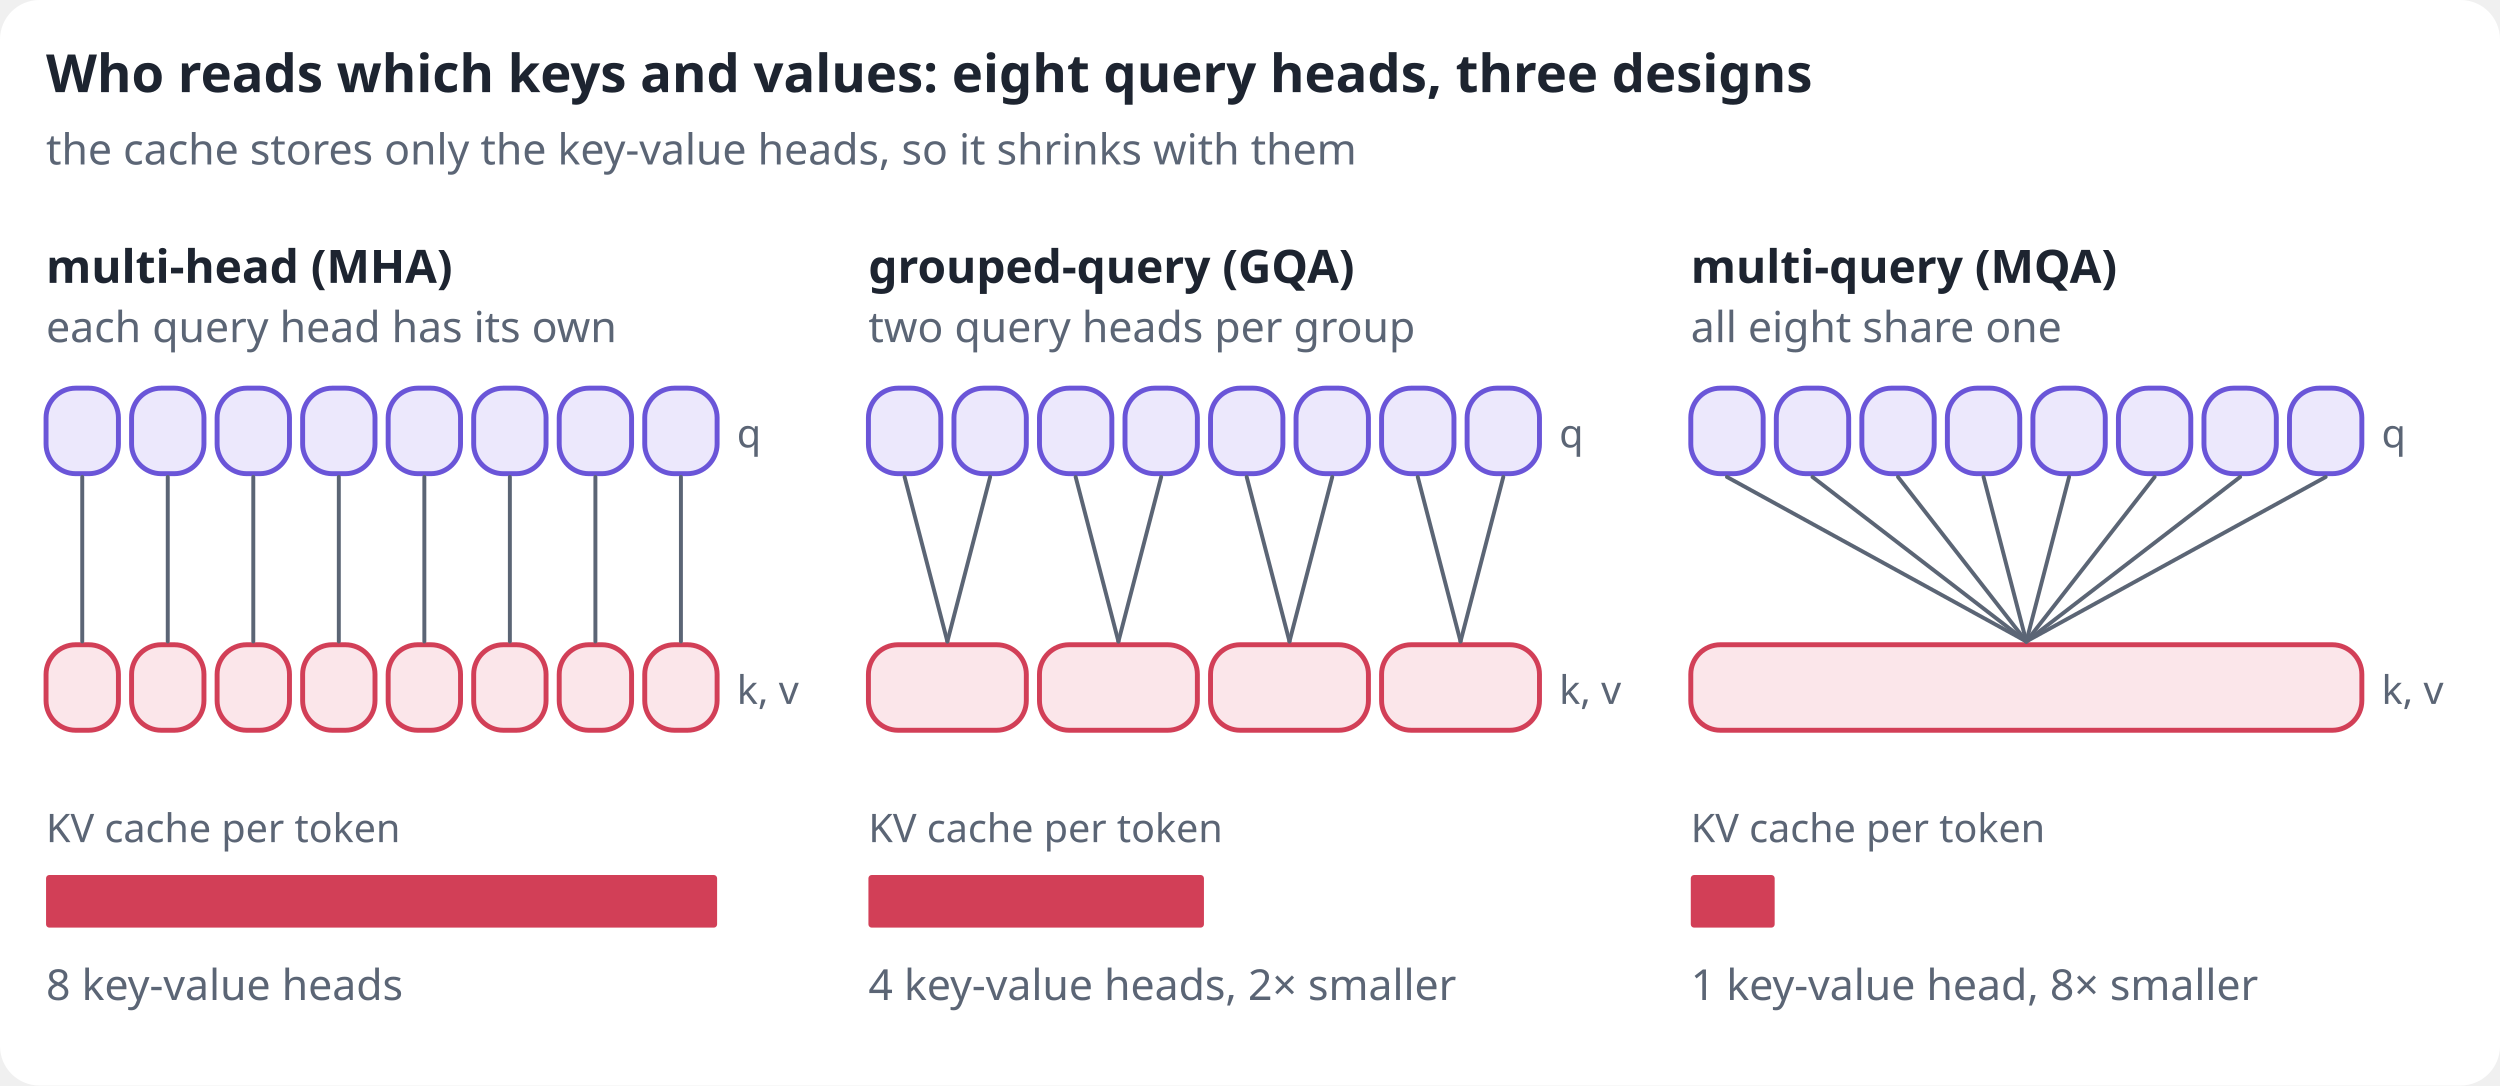
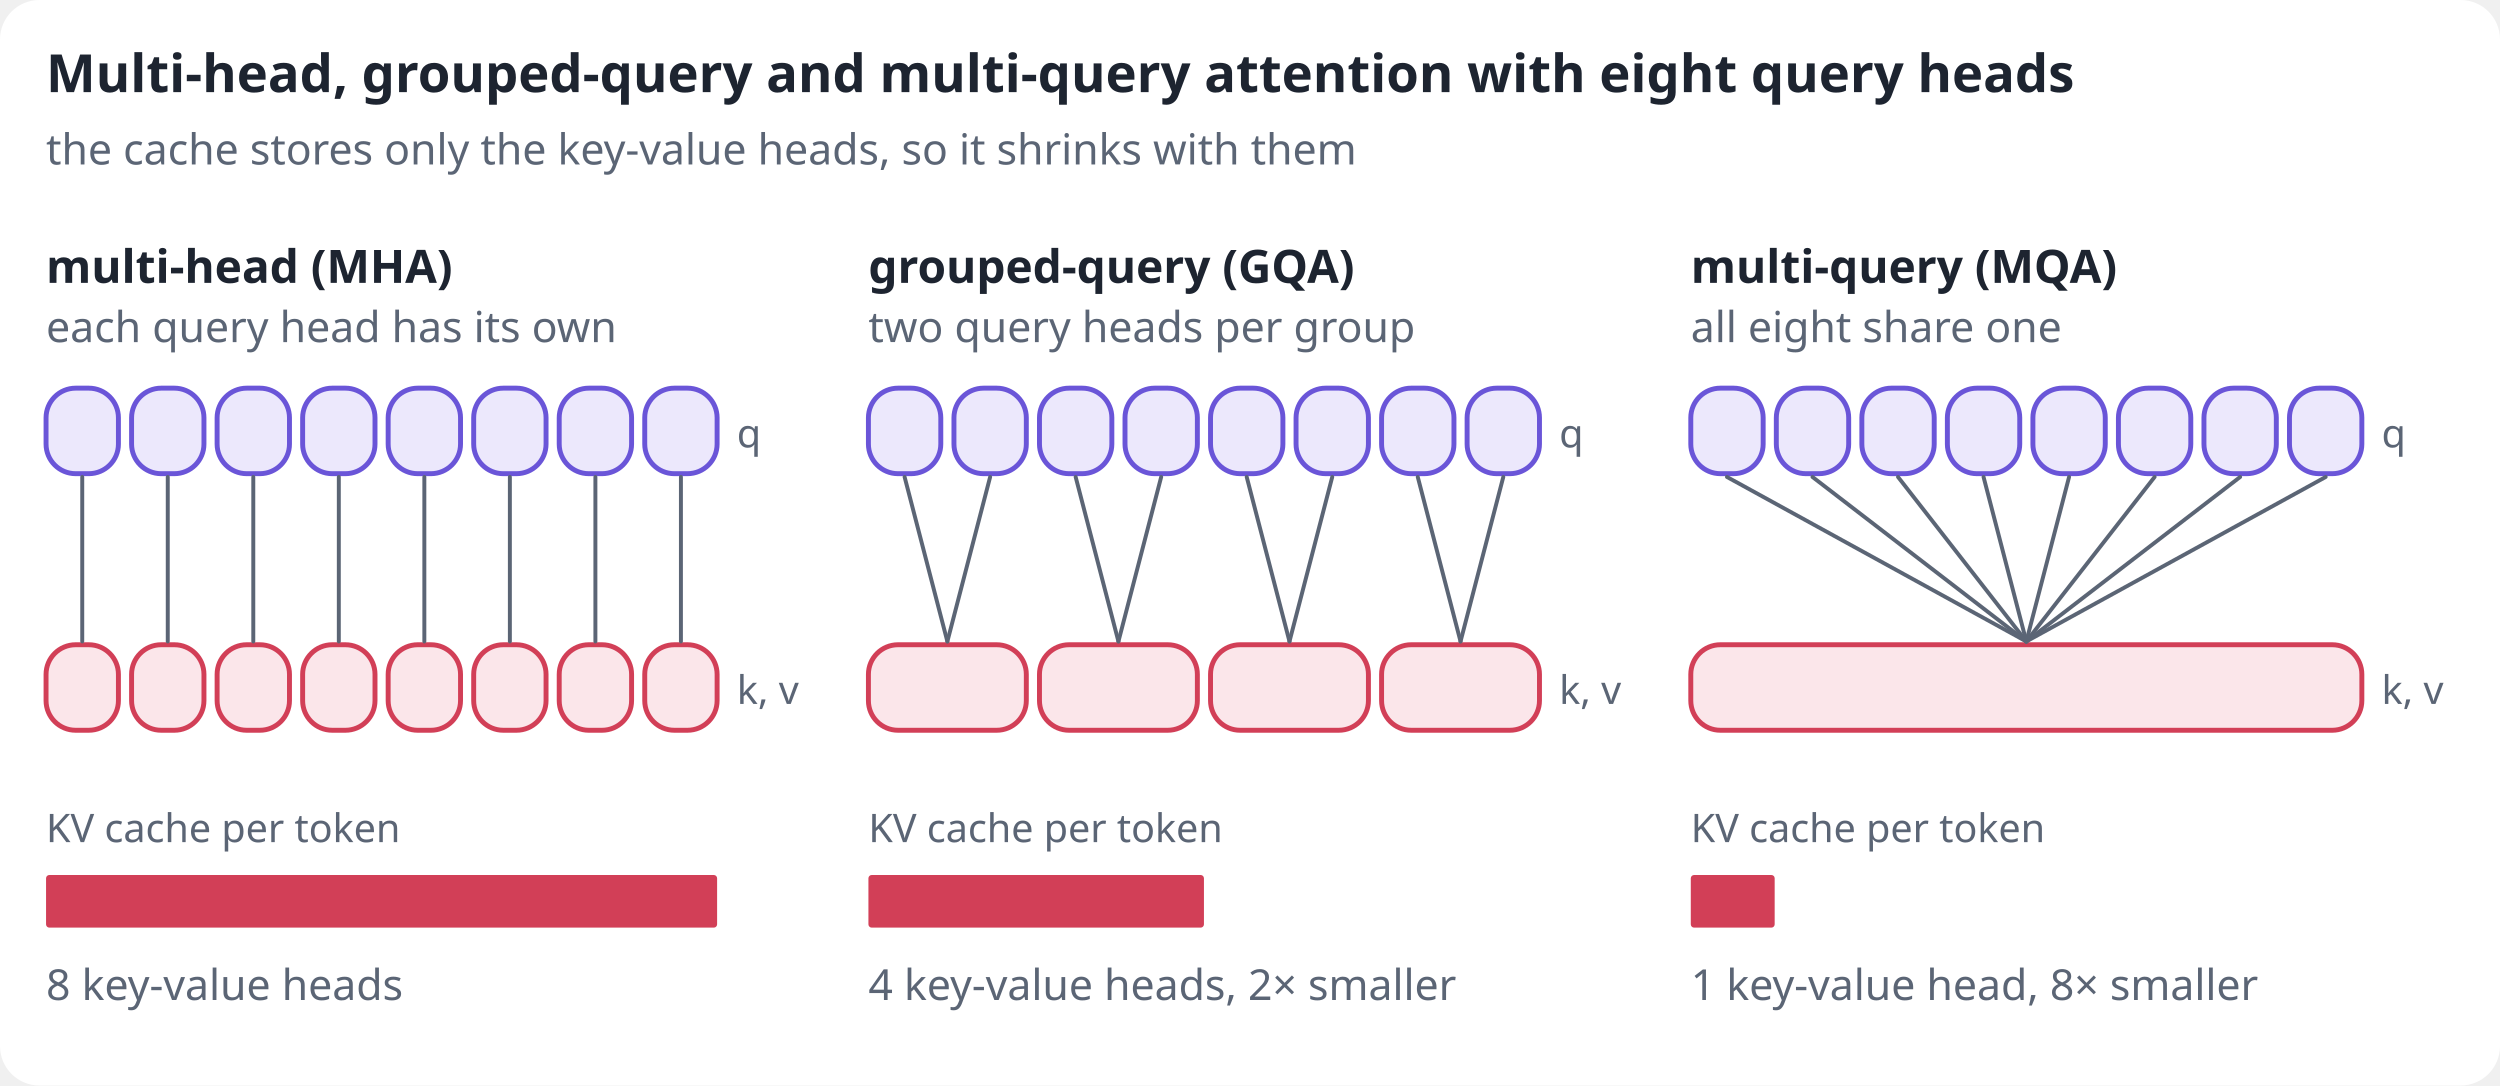
<svg xmlns="http://www.w3.org/2000/svg" viewBox="0 0 760 330" width="760" height="330" role="img" aria-label="Three ways to give query heads their keys and values, with eight query heads. Multi-head attention: each query head has its own key-value head, eight in all. Grouped-query attention: four groups of two query heads, each group sharing one key-value head, four in all. Multi-query attention: all eight query heads share one key-value head. Below each, the KV cache per token, in proportion: eight, four and one units">
  <defs>
    <marker id="arrow-muted" viewBox="0 0 10 10" refX="9" refY="5" markerWidth="7" markerHeight="7" orient="auto-start-reverse">
      <path d="M0,0 L10,5 L0,10 z" fill="#5B6575" />
    </marker>
    <marker id="arrow-data" viewBox="0 0 10 10" refX="9" refY="5" markerWidth="7" markerHeight="7" orient="auto-start-reverse">
      <path d="M0,0 L10,5 L0,10 z" fill="#C27A0E" />
    </marker>
    <marker id="arrow-enc" viewBox="0 0 10 10" refX="9" refY="5" markerWidth="7" markerHeight="7" orient="auto-start-reverse">
      <path d="M0,0 L10,5 L0,10 z" fill="#0F8C7E" />
    </marker>
    <marker id="arrow-dec" viewBox="0 0 10 10" refX="9" refY="5" markerWidth="7" markerHeight="7" orient="auto-start-reverse">
      <path d="M0,0 L10,5 L0,10 z" fill="#D23F57" />
    </marker>
    <marker id="arrow-att" viewBox="0 0 10 10" refX="9" refY="5" markerWidth="7" markerHeight="7" orient="auto-start-reverse">
      <path d="M0,0 L10,5 L0,10 z" fill="#6A55D8" />
    </marker>
  </defs>
  <rect width="760" height="330" rx="12" fill="#FFFFFF" />
-   <text x="14.0" y="28.0" text-anchor="start" font-family="IBM Plex Sans" font-size="16" font-weight="600" fill="#1D2430">Who reads which keys and values: eight query heads, three designs</text>
+   <text x="14.0" y="28.0" text-anchor="start" font-family="IBM Plex Sans" font-size="16" font-weight="600" fill="#1D2430">Multi-head, grouped-query and multi-query attention with eight query heads</text>
  <text x="14.0" y="50.0" text-anchor="start" font-family="IBM Plex Sans" font-size="13" font-weight="400" fill="#5B6575">the cache stores only the key-value heads, so it shrinks with them</text>
  <text x="14.0" y="86.0" text-anchor="start" font-family="IBM Plex Sans" font-size="14" font-weight="600" fill="#1D2430">multi-head (MHA)</text>
  <text x="14.0" y="104.0" text-anchor="start" font-family="IBM Plex Sans" font-size="13" font-weight="400" fill="#5B6575">each query head has its own</text>
  <rect x="14.0" y="118.0" width="22.0" height="26.0" rx="9" fill="#ECE8FC" stroke="#6A55D8" stroke-width="1.5" />
  <rect x="40.0" y="118.0" width="22.0" height="26.0" rx="9" fill="#ECE8FC" stroke="#6A55D8" stroke-width="1.5" />
  <rect x="66.0" y="118.0" width="22.0" height="26.0" rx="9" fill="#ECE8FC" stroke="#6A55D8" stroke-width="1.5" />
  <rect x="92.0" y="118.0" width="22.0" height="26.0" rx="9" fill="#ECE8FC" stroke="#6A55D8" stroke-width="1.5" />
  <rect x="118.0" y="118.0" width="22.0" height="26.0" rx="9" fill="#ECE8FC" stroke="#6A55D8" stroke-width="1.5" />
  <rect x="144.0" y="118.0" width="22.0" height="26.0" rx="9" fill="#ECE8FC" stroke="#6A55D8" stroke-width="1.5" />
  <rect x="170.0" y="118.0" width="22.0" height="26.0" rx="9" fill="#ECE8FC" stroke="#6A55D8" stroke-width="1.5" />
  <rect x="196.0" y="118.0" width="22.0" height="26.0" rx="9" fill="#ECE8FC" stroke="#6A55D8" stroke-width="1.5" />
  <text x="224.0" y="136.0" text-anchor="start" font-family="IBM Plex Mono" font-size="12" font-weight="400" fill="#5B6575">q</text>
  <rect x="14.0" y="196.0" width="22.0" height="26.0" rx="9" fill="#FBE6EA" stroke="#D23F57" stroke-width="1.5" />
  <polyline points="25.0,145.0 25.0,195.0" fill="none" stroke="#5B6575" stroke-width="1.2" stroke-linecap="round" stroke-linejoin="round" />
  <rect x="40.0" y="196.0" width="22.0" height="26.0" rx="9" fill="#FBE6EA" stroke="#D23F57" stroke-width="1.5" />
  <polyline points="51.0,145.0 51.0,195.0" fill="none" stroke="#5B6575" stroke-width="1.2" stroke-linecap="round" stroke-linejoin="round" />
  <rect x="66.0" y="196.0" width="22.0" height="26.0" rx="9" fill="#FBE6EA" stroke="#D23F57" stroke-width="1.5" />
  <polyline points="77.0,145.0 77.0,195.0" fill="none" stroke="#5B6575" stroke-width="1.2" stroke-linecap="round" stroke-linejoin="round" />
  <rect x="92.0" y="196.0" width="22.0" height="26.0" rx="9" fill="#FBE6EA" stroke="#D23F57" stroke-width="1.5" />
  <polyline points="103.0,145.0 103.0,195.0" fill="none" stroke="#5B6575" stroke-width="1.2" stroke-linecap="round" stroke-linejoin="round" />
  <rect x="118.0" y="196.0" width="22.0" height="26.0" rx="9" fill="#FBE6EA" stroke="#D23F57" stroke-width="1.5" />
  <polyline points="129.0,145.0 129.0,195.0" fill="none" stroke="#5B6575" stroke-width="1.2" stroke-linecap="round" stroke-linejoin="round" />
  <rect x="144.0" y="196.0" width="22.0" height="26.0" rx="9" fill="#FBE6EA" stroke="#D23F57" stroke-width="1.5" />
  <polyline points="155.0,145.0 155.0,195.0" fill="none" stroke="#5B6575" stroke-width="1.2" stroke-linecap="round" stroke-linejoin="round" />
  <rect x="170.0" y="196.0" width="22.0" height="26.0" rx="9" fill="#FBE6EA" stroke="#D23F57" stroke-width="1.5" />
  <polyline points="181.0,145.0 181.0,195.0" fill="none" stroke="#5B6575" stroke-width="1.2" stroke-linecap="round" stroke-linejoin="round" />
  <rect x="196.0" y="196.0" width="22.0" height="26.0" rx="9" fill="#FBE6EA" stroke="#D23F57" stroke-width="1.5" />
  <polyline points="207.0,145.0 207.0,195.0" fill="none" stroke="#5B6575" stroke-width="1.2" stroke-linecap="round" stroke-linejoin="round" />
  <text x="224.0" y="214.0" text-anchor="start" font-family="IBM Plex Mono" font-size="12" font-weight="400" fill="#5B6575">k, v</text>
  <text x="14.0" y="256.0" text-anchor="start" font-family="IBM Plex Mono" font-size="12" font-weight="400" fill="#5B6575">KV cache per token</text>
  <rect x="14.0" y="266.0" width="204.0" height="16.0" rx="1" fill="#D23F57" />
  <text x="14.0" y="304.0" text-anchor="start" font-family="IBM Plex Sans" font-size="13" font-weight="400" fill="#5B6575">8 key-value heads</text>
  <text x="264.0" y="86.0" text-anchor="start" font-family="IBM Plex Sans" font-size="14" font-weight="600" fill="#1D2430">grouped-query (GQA)</text>
  <text x="264.0" y="104.0" text-anchor="start" font-family="IBM Plex Sans" font-size="13" font-weight="400" fill="#5B6575">two query heads per group</text>
  <rect x="264.0" y="118.0" width="22.0" height="26.0" rx="9" fill="#ECE8FC" stroke="#6A55D8" stroke-width="1.5" />
  <rect x="290.0" y="118.0" width="22.0" height="26.0" rx="9" fill="#ECE8FC" stroke="#6A55D8" stroke-width="1.5" />
  <rect x="316.0" y="118.0" width="22.0" height="26.0" rx="9" fill="#ECE8FC" stroke="#6A55D8" stroke-width="1.5" />
  <rect x="342.0" y="118.0" width="22.0" height="26.0" rx="9" fill="#ECE8FC" stroke="#6A55D8" stroke-width="1.5" />
  <rect x="368.0" y="118.0" width="22.0" height="26.0" rx="9" fill="#ECE8FC" stroke="#6A55D8" stroke-width="1.5" />
  <rect x="394.0" y="118.0" width="22.0" height="26.0" rx="9" fill="#ECE8FC" stroke="#6A55D8" stroke-width="1.5" />
  <rect x="420.0" y="118.0" width="22.0" height="26.0" rx="9" fill="#ECE8FC" stroke="#6A55D8" stroke-width="1.5" />
  <rect x="446.0" y="118.0" width="22.0" height="26.0" rx="9" fill="#ECE8FC" stroke="#6A55D8" stroke-width="1.5" />
  <text x="474.0" y="136.0" text-anchor="start" font-family="IBM Plex Mono" font-size="12" font-weight="400" fill="#5B6575">q</text>
  <rect x="264.0" y="196.0" width="48.0" height="26.0" rx="9" fill="#FBE6EA" stroke="#D23F57" stroke-width="1.5" />
  <polyline points="275.0,145.0 288.0,195.0" fill="none" stroke="#5B6575" stroke-width="1.2" stroke-linecap="round" stroke-linejoin="round" />
  <polyline points="301.0,145.0 288.0,195.0" fill="none" stroke="#5B6575" stroke-width="1.2" stroke-linecap="round" stroke-linejoin="round" />
  <rect x="316.0" y="196.0" width="48.0" height="26.0" rx="9" fill="#FBE6EA" stroke="#D23F57" stroke-width="1.5" />
  <polyline points="327.0,145.0 340.0,195.0" fill="none" stroke="#5B6575" stroke-width="1.2" stroke-linecap="round" stroke-linejoin="round" />
  <polyline points="353.0,145.0 340.0,195.0" fill="none" stroke="#5B6575" stroke-width="1.2" stroke-linecap="round" stroke-linejoin="round" />
  <rect x="368.0" y="196.0" width="48.0" height="26.0" rx="9" fill="#FBE6EA" stroke="#D23F57" stroke-width="1.5" />
  <polyline points="379.0,145.0 392.0,195.0" fill="none" stroke="#5B6575" stroke-width="1.2" stroke-linecap="round" stroke-linejoin="round" />
  <polyline points="405.0,145.0 392.0,195.0" fill="none" stroke="#5B6575" stroke-width="1.2" stroke-linecap="round" stroke-linejoin="round" />
  <rect x="420.0" y="196.0" width="48.0" height="26.0" rx="9" fill="#FBE6EA" stroke="#D23F57" stroke-width="1.5" />
  <polyline points="431.0,145.0 444.0,195.0" fill="none" stroke="#5B6575" stroke-width="1.2" stroke-linecap="round" stroke-linejoin="round" />
  <polyline points="457.0,145.0 444.0,195.0" fill="none" stroke="#5B6575" stroke-width="1.2" stroke-linecap="round" stroke-linejoin="round" />
  <text x="474.0" y="214.0" text-anchor="start" font-family="IBM Plex Mono" font-size="12" font-weight="400" fill="#5B6575">k, v</text>
  <text x="264.0" y="256.0" text-anchor="start" font-family="IBM Plex Mono" font-size="12" font-weight="400" fill="#5B6575">KV cache per token</text>
  <rect x="264.0" y="266.0" width="102.0" height="16.0" rx="1" fill="#D23F57" />
  <text x="264.0" y="304.0" text-anchor="start" font-family="IBM Plex Sans" font-size="13" font-weight="400" fill="#5B6575">4 key-value heads, 2× smaller</text>
  <text x="514.0" y="86.0" text-anchor="start" font-family="IBM Plex Sans" font-size="14" font-weight="600" fill="#1D2430">multi-query (MQA)</text>
  <text x="514.0" y="104.0" text-anchor="start" font-family="IBM Plex Sans" font-size="13" font-weight="400" fill="#5B6575">all eight share one</text>
  <rect x="514.0" y="118.0" width="22.0" height="26.0" rx="9" fill="#ECE8FC" stroke="#6A55D8" stroke-width="1.5" />
  <rect x="540.0" y="118.0" width="22.0" height="26.0" rx="9" fill="#ECE8FC" stroke="#6A55D8" stroke-width="1.5" />
  <rect x="566.0" y="118.0" width="22.0" height="26.0" rx="9" fill="#ECE8FC" stroke="#6A55D8" stroke-width="1.5" />
  <rect x="592.0" y="118.0" width="22.0" height="26.0" rx="9" fill="#ECE8FC" stroke="#6A55D8" stroke-width="1.5" />
  <rect x="618.0" y="118.0" width="22.0" height="26.0" rx="9" fill="#ECE8FC" stroke="#6A55D8" stroke-width="1.5" />
  <rect x="644.0" y="118.0" width="22.0" height="26.0" rx="9" fill="#ECE8FC" stroke="#6A55D8" stroke-width="1.5" />
  <rect x="670.0" y="118.0" width="22.0" height="26.0" rx="9" fill="#ECE8FC" stroke="#6A55D8" stroke-width="1.5" />
  <rect x="696.0" y="118.0" width="22.0" height="26.0" rx="9" fill="#ECE8FC" stroke="#6A55D8" stroke-width="1.5" />
  <text x="724.0" y="136.0" text-anchor="start" font-family="IBM Plex Mono" font-size="12" font-weight="400" fill="#5B6575">q</text>
  <rect x="514.0" y="196.0" width="204.0" height="26.0" rx="9" fill="#FBE6EA" stroke="#D23F57" stroke-width="1.5" />
  <polyline points="525.0,145.0 616.0,195.0" fill="none" stroke="#5B6575" stroke-width="1.2" stroke-linecap="round" stroke-linejoin="round" />
  <polyline points="551.0,145.0 616.0,195.0" fill="none" stroke="#5B6575" stroke-width="1.2" stroke-linecap="round" stroke-linejoin="round" />
  <polyline points="577.0,145.0 616.0,195.0" fill="none" stroke="#5B6575" stroke-width="1.2" stroke-linecap="round" stroke-linejoin="round" />
  <polyline points="603.0,145.0 616.0,195.0" fill="none" stroke="#5B6575" stroke-width="1.2" stroke-linecap="round" stroke-linejoin="round" />
  <polyline points="629.0,145.0 616.0,195.0" fill="none" stroke="#5B6575" stroke-width="1.2" stroke-linecap="round" stroke-linejoin="round" />
  <polyline points="655.0,145.0 616.0,195.0" fill="none" stroke="#5B6575" stroke-width="1.2" stroke-linecap="round" stroke-linejoin="round" />
  <polyline points="681.0,145.0 616.0,195.0" fill="none" stroke="#5B6575" stroke-width="1.2" stroke-linecap="round" stroke-linejoin="round" />
  <polyline points="707.0,145.0 616.0,195.0" fill="none" stroke="#5B6575" stroke-width="1.2" stroke-linecap="round" stroke-linejoin="round" />
  <text x="724.0" y="214.0" text-anchor="start" font-family="IBM Plex Mono" font-size="12" font-weight="400" fill="#5B6575">k, v</text>
  <text x="514.0" y="256.0" text-anchor="start" font-family="IBM Plex Mono" font-size="12" font-weight="400" fill="#5B6575">KV cache per token</text>
  <rect x="514.0" y="266.0" width="25.5" height="16.0" rx="1" fill="#D23F57" />
  <text x="514.0" y="304.0" text-anchor="start" font-family="IBM Plex Sans" font-size="13" font-weight="400" fill="#5B6575">1 key-value head, 8× smaller</text>
</svg>
